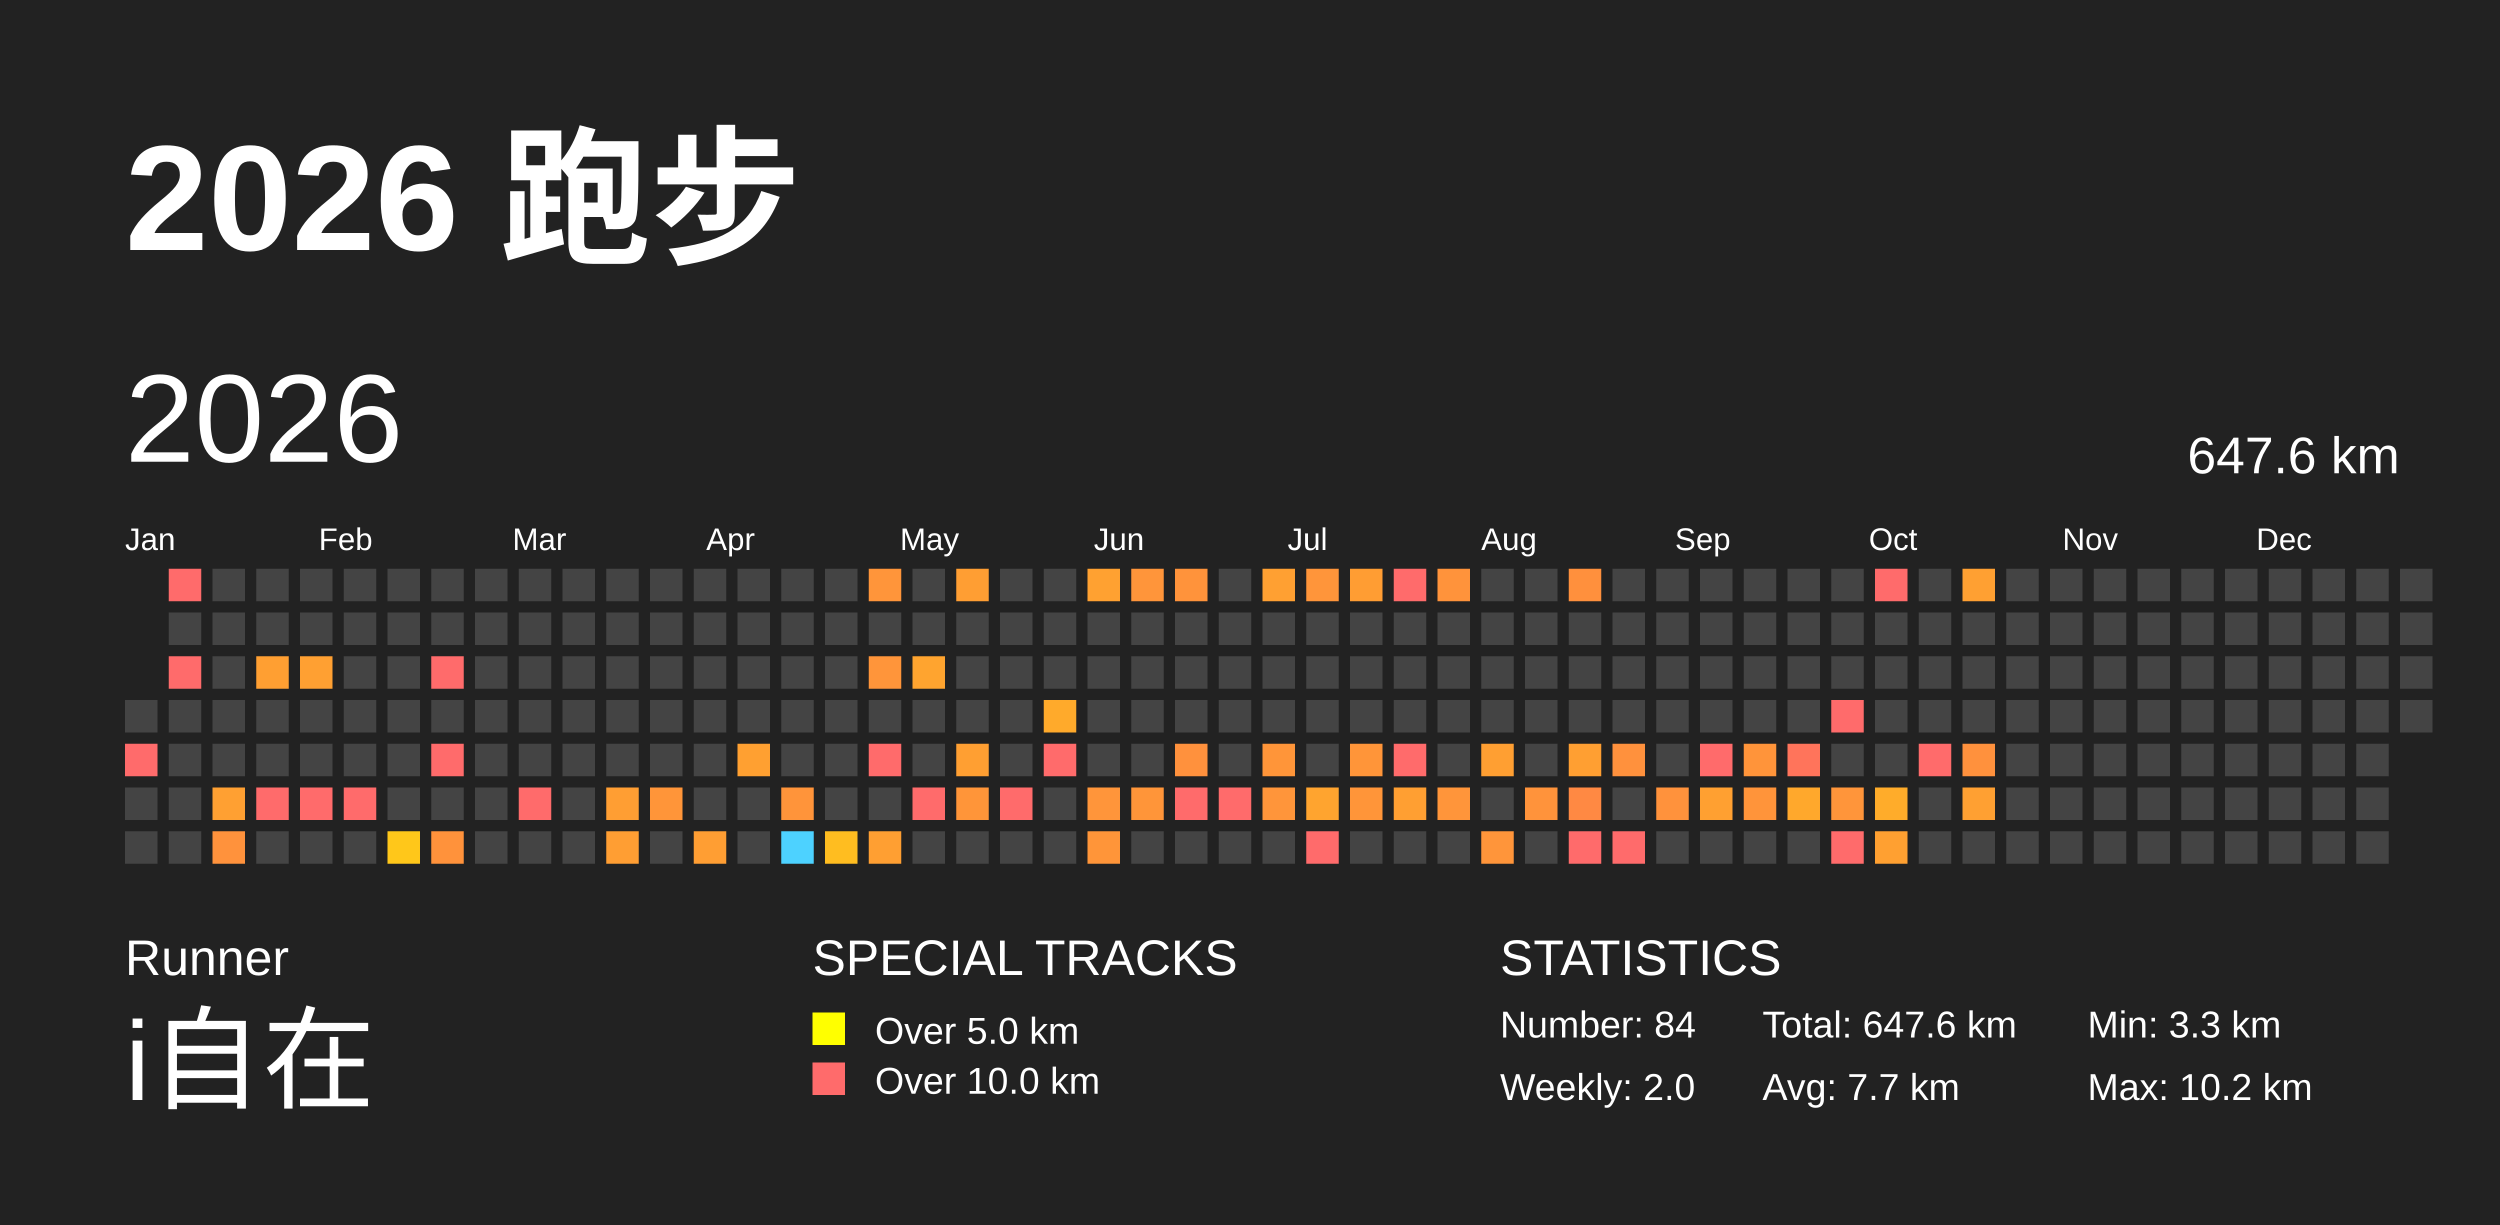
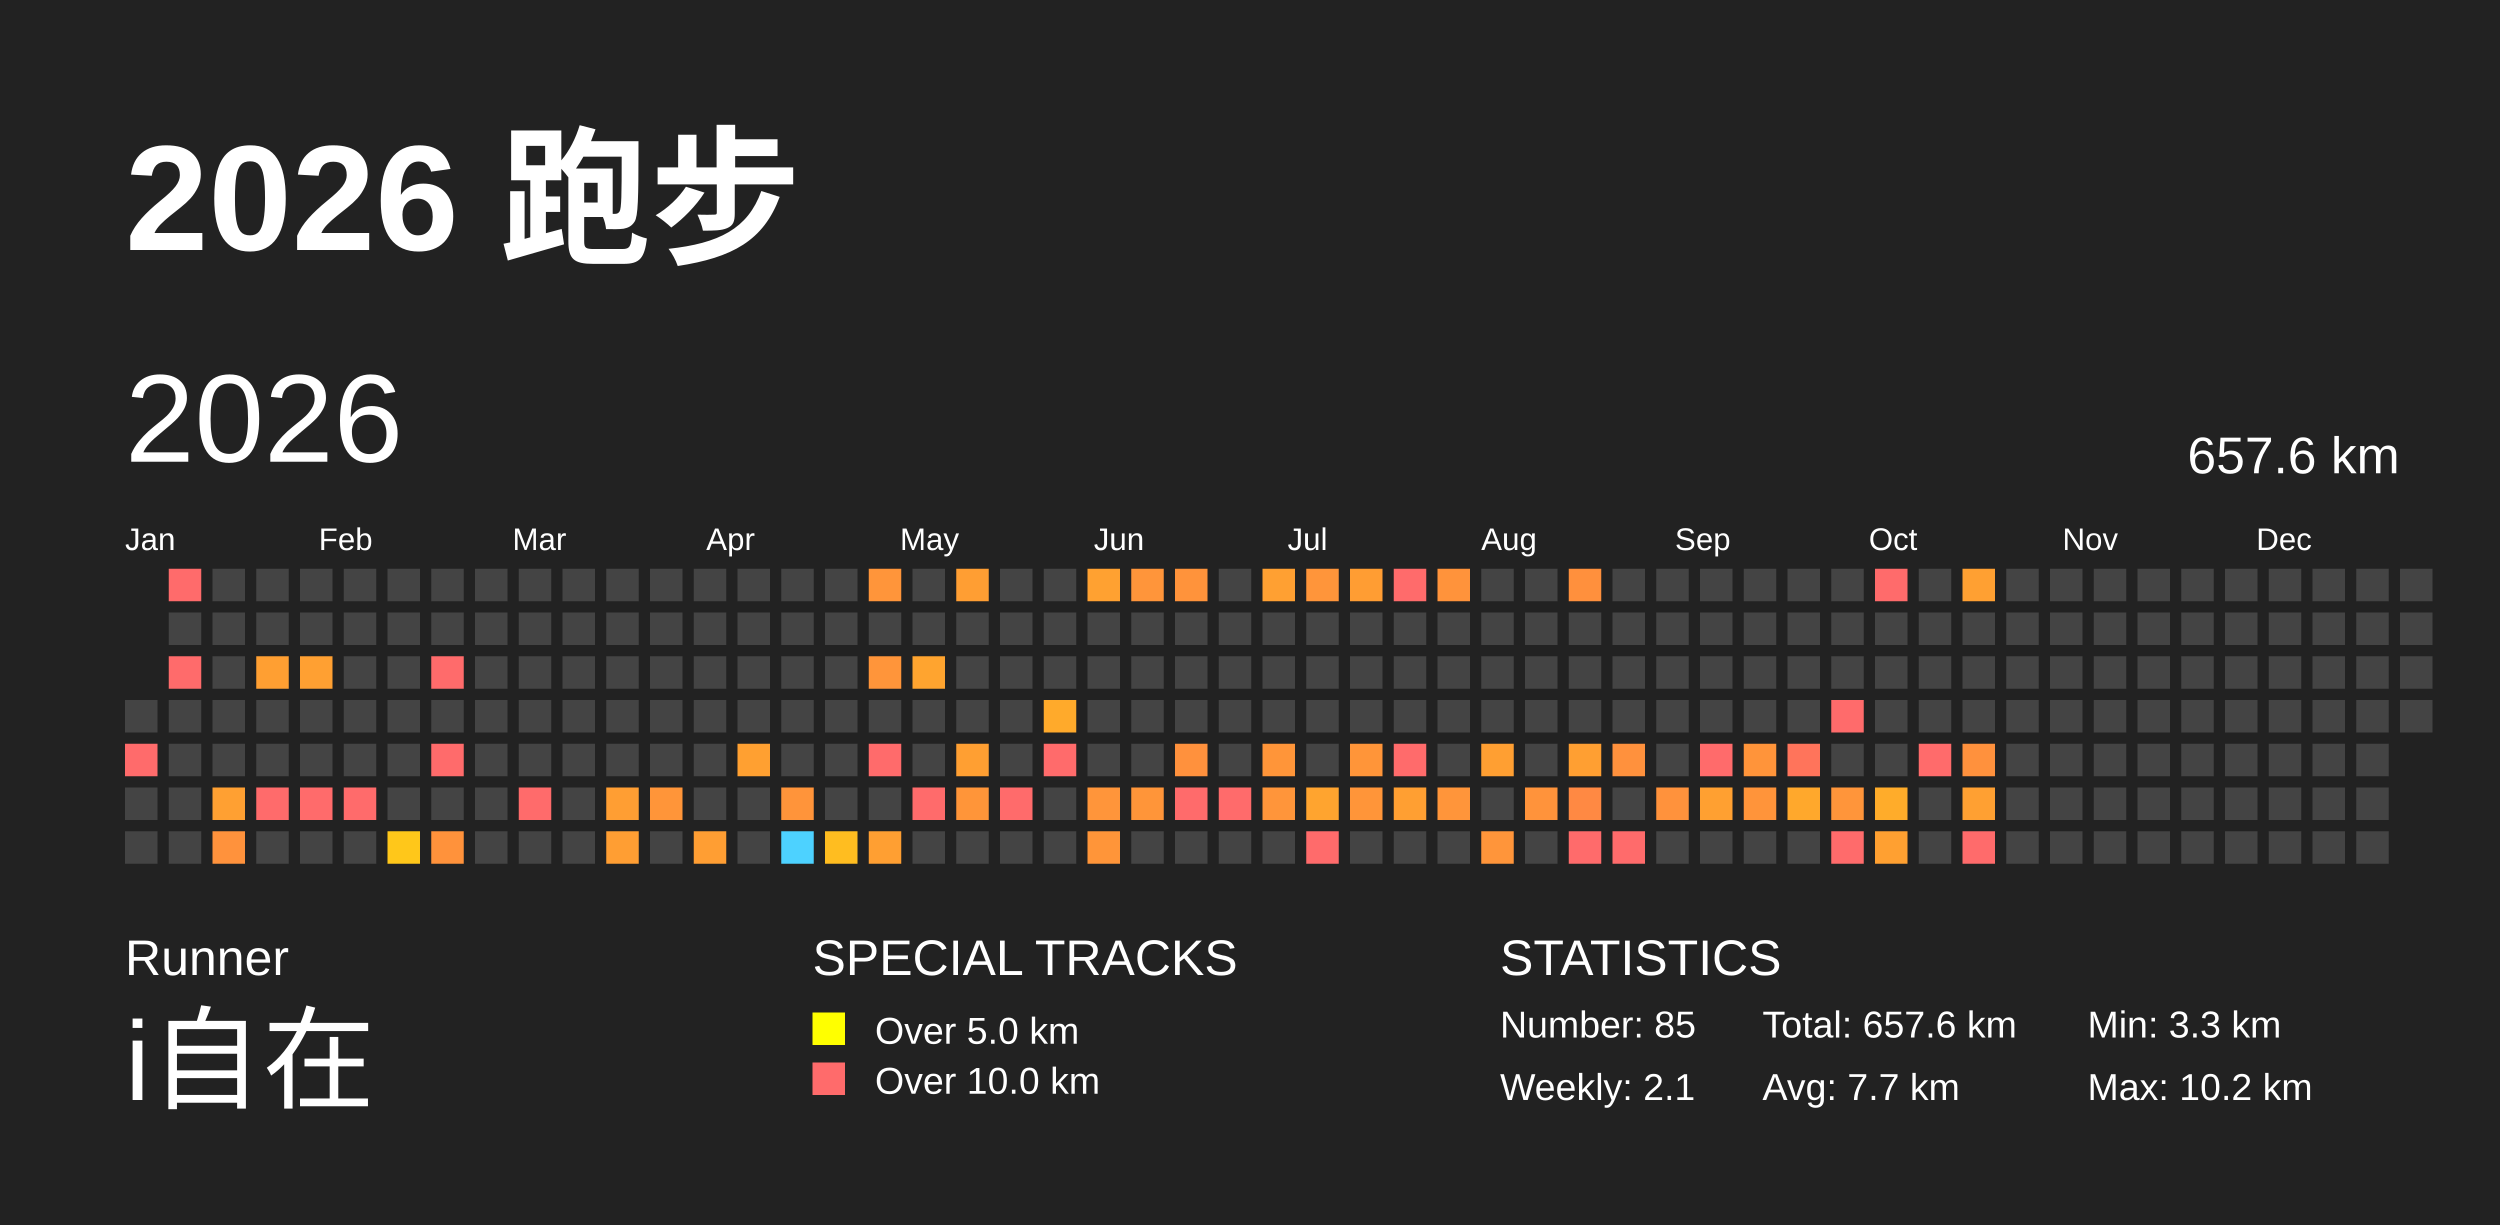
<svg xmlns="http://www.w3.org/2000/svg" baseProfile="full" height="98mm" version="1.1" viewBox="0,0,200,98" width="200mm">
  <defs />
  <rect fill="#222222" height="98" width="200" x="0" y="0" />
  <text fill="#FFFFFF" style="font-size:12px; font-family:Arial; font-weight:bold;" x="10" y="20">2026 跑步</text>
  <text fill="#FFFFFF" style="font-size:4px; font-family:Arial" x="10" y="78">Runner</text>
  <text fill="#FFFFFF" style="font-size:9px; font-family:Arial" x="10" y="88">i自在</text>
  <text fill="#FFFFFF" style="font-size:4px; font-family:Arial" x="65" y="78">SPECIAL TRACKS</text>
  <rect fill="#FFFF00" height="2.6" width="2.6" x="65" y="81" />
  <text fill="#FFFFFF" style="font-size:3px; font-family:Arial" x="70" y="83.5">Over 5.0 km</text>
  <rect fill="#FF6B6B" height="2.6" width="2.6" x="65" y="85" />
  <text fill="#FFFFFF" style="font-size:3px; font-family:Arial" x="70" y="87.5">Over 10.0 km</text>
  <text fill="#FFFFFF" style="font-size:4px; font-family:Arial" x="120" y="78">STATISTICS</text>
-   <text fill="#FFFFFF" style="font-size:3px; font-family:Arial" x="120" y="83">Number: 84</text>
-   <text fill="#FFFFFF" style="font-size:3px; font-family:Arial" x="120" y="88">Weekly: 2.0</text>
-   <text fill="#FFFFFF" style="font-size:3px; font-family:Arial" x="141" y="83">Total: 647.6 km</text>
+   <text fill="#FFFFFF" style="font-size:3px; font-family:Arial" x="120" y="83">Number: 85</text>
+   <text fill="#FFFFFF" style="font-size:3px; font-family:Arial" x="120" y="88">Weekly: 2.1</text>
+   <text fill="#FFFFFF" style="font-size:3px; font-family:Arial" x="141" y="83">Total: 657.6 km</text>
  <text fill="#FFFFFF" style="font-size:3px; font-family:Arial" x="141" y="88">Avg: 7.7 km</text>
  <text fill="#FFFFFF" style="font-size:3px; font-family:Arial" x="167" y="83">Min: 3.3 km</text>
  <text fill="#FFFFFF" style="font-size:3px; font-family:Arial" x="167" y="88">Max: 10.2 km</text>
  <text dominant-baseline="hanging" fill="#FFFFFF" style="font-size:10.0px; font-family:Arial;" x="10" y="30">2026</text>
-   <text dominant-baseline="hanging" fill="#FFFFFF" style="font-size:4.125px; font-family:Arial;" x="175" y="35">647.6 km</text>
+   <text dominant-baseline="hanging" fill="#FFFFFF" style="font-size:4.125px; font-family:Arial;" x="175" y="35">657.6 km</text>
  <text fill="#FFFFFF" style="font-size:2.5px; font-family:Arial" x="10.0" y="44">Jan</text>
  <text fill="#FFFFFF" style="font-size:2.5px; font-family:Arial" x="25.5" y="44">Feb</text>
  <text fill="#FFFFFF" style="font-size:2.5px; font-family:Arial" x="41.0" y="44">Mar</text>
  <text fill="#FFFFFF" style="font-size:2.5px; font-family:Arial" x="56.5" y="44">Apr</text>
  <text fill="#FFFFFF" style="font-size:2.5px; font-family:Arial" x="72.0" y="44">May</text>
  <text fill="#FFFFFF" style="font-size:2.5px; font-family:Arial" x="87.5" y="44">Jun</text>
  <text fill="#FFFFFF" style="font-size:2.5px; font-family:Arial" x="103.0" y="44">Jul</text>
  <text fill="#FFFFFF" style="font-size:2.5px; font-family:Arial" x="118.5" y="44">Aug</text>
  <text fill="#FFFFFF" style="font-size:2.5px; font-family:Arial" x="134.0" y="44">Sep</text>
  <text fill="#FFFFFF" style="font-size:2.5px; font-family:Arial" x="149.5" y="44">Oct</text>
  <text fill="#FFFFFF" style="font-size:2.5px; font-family:Arial" x="165.0" y="44">Nov</text>
  <text fill="#FFFFFF" style="font-size:2.5px; font-family:Arial" x="180.5" y="44">Dec</text>
  <rect fill="#444444" height="2.6" width="2.6" x="10.0" y="56.0" />
  <rect fill="#FF6B6B" height="2.6" width="2.6" x="10.0" y="59.5" />
  <rect fill="#444444" height="2.6" width="2.6" x="10.0" y="63.0" />
  <rect fill="#444444" height="2.6" width="2.6" x="10.0" y="66.5" />
  <rect fill="#FF6B6B" height="2.6" width="2.6" x="13.5" y="45.5" />
  <rect fill="#444444" height="2.6" width="2.6" x="13.5" y="49.0" />
  <rect fill="#FF6B6B" height="2.6" width="2.6" x="13.5" y="52.5" />
  <rect fill="#444444" height="2.6" width="2.6" x="13.5" y="56.0" />
  <rect fill="#444444" height="2.6" width="2.6" x="13.5" y="59.5" />
  <rect fill="#444444" height="2.6" width="2.6" x="13.5" y="63.0" />
  <rect fill="#444444" height="2.6" width="2.6" x="13.5" y="66.5" />
  <rect fill="#444444" height="2.6" width="2.6" x="17.0" y="45.5" />
  <rect fill="#444444" height="2.6" width="2.6" x="17.0" y="49.0" />
  <rect fill="#444444" height="2.6" width="2.6" x="17.0" y="52.5" />
  <rect fill="#444444" height="2.6" width="2.6" x="17.0" y="56.0" />
  <rect fill="#444444" height="2.6" width="2.6" x="17.0" y="59.5" />
  <rect fill="#ffa032" height="2.6" width="2.6" x="17.0" y="63.0" />
  <rect fill="#ff923c" height="2.6" width="2.6" x="17.0" y="66.5" />
  <rect fill="#444444" height="2.6" width="2.6" x="20.5" y="45.5" />
  <rect fill="#444444" height="2.6" width="2.6" x="20.5" y="49.0" />
  <rect fill="#ff9f32" height="2.6" width="2.6" x="20.5" y="52.5" />
  <rect fill="#444444" height="2.6" width="2.6" x="20.5" y="56.0" />
  <rect fill="#444444" height="2.6" width="2.6" x="20.5" y="59.5" />
  <rect fill="#FF6B6B" height="2.6" width="2.6" x="20.5" y="63.0" />
  <rect fill="#444444" height="2.6" width="2.6" x="20.5" y="66.5" />
  <rect fill="#444444" height="2.6" width="2.6" x="24.0" y="45.5" />
  <rect fill="#444444" height="2.6" width="2.6" x="24.0" y="49.0" />
  <rect fill="#ffa032" height="2.6" width="2.6" x="24.0" y="52.5" />
  <rect fill="#444444" height="2.6" width="2.6" x="24.0" y="56.0" />
  <rect fill="#444444" height="2.6" width="2.6" x="24.0" y="59.5" />
  <rect fill="#FF6B6B" height="2.6" width="2.6" x="24.0" y="63.0" />
  <rect fill="#444444" height="2.6" width="2.6" x="24.0" y="66.5" />
  <rect fill="#444444" height="2.6" width="2.6" x="27.5" y="45.5" />
  <rect fill="#444444" height="2.6" width="2.6" x="27.5" y="49.0" />
  <rect fill="#444444" height="2.6" width="2.6" x="27.5" y="52.5" />
  <rect fill="#444444" height="2.6" width="2.6" x="27.5" y="56.0" />
  <rect fill="#444444" height="2.6" width="2.6" x="27.5" y="59.5" />
  <rect fill="#FF6B6B" height="2.6" width="2.6" x="27.5" y="63.0" />
  <rect fill="#444444" height="2.6" width="2.6" x="27.5" y="66.5" />
  <rect fill="#444444" height="2.6" width="2.6" x="31.0" y="45.5" />
  <rect fill="#444444" height="2.6" width="2.6" x="31.0" y="49.0" />
  <rect fill="#444444" height="2.6" width="2.6" x="31.0" y="52.5" />
  <rect fill="#444444" height="2.6" width="2.6" x="31.0" y="56.0" />
  <rect fill="#444444" height="2.6" width="2.6" x="31.0" y="59.5" />
  <rect fill="#444444" height="2.6" width="2.6" x="31.0" y="63.0" />
  <rect fill="#ffc71a" height="2.6" width="2.6" x="31.0" y="66.5" />
  <rect fill="#444444" height="2.6" width="2.6" x="34.5" y="45.5" />
  <rect fill="#444444" height="2.6" width="2.6" x="34.5" y="49.0" />
  <rect fill="#FF6B6B" height="2.6" width="2.6" x="34.5" y="52.5" />
  <rect fill="#444444" height="2.6" width="2.6" x="34.5" y="56.0" />
  <rect fill="#FF6B6B" height="2.6" width="2.6" x="34.5" y="59.5" />
  <rect fill="#444444" height="2.6" width="2.6" x="34.5" y="63.0" />
  <rect fill="#ff923b" height="2.6" width="2.6" x="34.5" y="66.5" />
  <rect fill="#444444" height="2.6" width="2.6" x="38.0" y="45.5" />
  <rect fill="#444444" height="2.6" width="2.6" x="38.0" y="49.0" />
  <rect fill="#444444" height="2.6" width="2.6" x="38.0" y="52.5" />
  <rect fill="#444444" height="2.6" width="2.6" x="38.0" y="56.0" />
  <rect fill="#444444" height="2.6" width="2.6" x="38.0" y="59.5" />
  <rect fill="#444444" height="2.6" width="2.6" x="38.0" y="63.0" />
  <rect fill="#444444" height="2.6" width="2.6" x="38.0" y="66.5" />
  <rect fill="#444444" height="2.6" width="2.6" x="41.5" y="45.5" />
  <rect fill="#444444" height="2.6" width="2.6" x="41.5" y="49.0" />
  <rect fill="#444444" height="2.6" width="2.6" x="41.5" y="52.5" />
  <rect fill="#444444" height="2.6" width="2.6" x="41.5" y="56.0" />
  <rect fill="#444444" height="2.6" width="2.6" x="41.5" y="59.5" />
  <rect fill="#FF6B6B" height="2.6" width="2.6" x="41.5" y="63.0" />
  <rect fill="#444444" height="2.6" width="2.6" x="41.5" y="66.5" />
  <rect fill="#444444" height="2.6" width="2.6" x="45.0" y="45.5" />
  <rect fill="#444444" height="2.6" width="2.6" x="45.0" y="49.0" />
  <rect fill="#444444" height="2.6" width="2.6" x="45.0" y="52.5" />
  <rect fill="#444444" height="2.6" width="2.6" x="45.0" y="56.0" />
  <rect fill="#444444" height="2.6" width="2.6" x="45.0" y="59.5" />
  <rect fill="#444444" height="2.6" width="2.6" x="45.0" y="63.0" />
  <rect fill="#444444" height="2.6" width="2.6" x="45.0" y="66.5" />
  <rect fill="#444444" height="2.6" width="2.6" x="48.5" y="45.5" />
  <rect fill="#444444" height="2.6" width="2.6" x="48.5" y="49.0" />
  <rect fill="#444444" height="2.6" width="2.6" x="48.5" y="52.5" />
  <rect fill="#444444" height="2.6" width="2.6" x="48.5" y="56.0" />
  <rect fill="#444444" height="2.6" width="2.6" x="48.5" y="59.5" />
  <rect fill="#ff9e33" height="2.6" width="2.6" x="48.5" y="63.0" />
  <rect fill="#ff9e33" height="2.6" width="2.6" x="48.5" y="66.5" />
  <rect fill="#444444" height="2.6" width="2.6" x="52.0" y="45.5" />
  <rect fill="#444444" height="2.6" width="2.6" x="52.0" y="49.0" />
  <rect fill="#444444" height="2.6" width="2.6" x="52.0" y="52.5" />
  <rect fill="#444444" height="2.6" width="2.6" x="52.0" y="56.0" />
  <rect fill="#444444" height="2.6" width="2.6" x="52.0" y="59.5" />
  <rect fill="#ff9539" height="2.6" width="2.6" x="52.0" y="63.0" />
  <rect fill="#444444" height="2.6" width="2.6" x="52.0" y="66.5" />
  <rect fill="#444444" height="2.6" width="2.6" x="55.5" y="45.5" />
  <rect fill="#444444" height="2.6" width="2.6" x="55.5" y="49.0" />
  <rect fill="#444444" height="2.6" width="2.6" x="55.5" y="52.5" />
  <rect fill="#444444" height="2.6" width="2.6" x="55.5" y="56.0" />
  <rect fill="#444444" height="2.6" width="2.6" x="55.5" y="59.5" />
  <rect fill="#444444" height="2.6" width="2.6" x="55.5" y="63.0" />
  <rect fill="#ff9e33" height="2.6" width="2.6" x="55.5" y="66.5" />
  <rect fill="#444444" height="2.6" width="2.6" x="59.0" y="45.5" />
  <rect fill="#444444" height="2.6" width="2.6" x="59.0" y="49.0" />
  <rect fill="#444444" height="2.6" width="2.6" x="59.0" y="52.5" />
  <rect fill="#444444" height="2.6" width="2.6" x="59.0" y="56.0" />
  <rect fill="#ffa031" height="2.6" width="2.6" x="59.0" y="59.5" />
  <rect fill="#444444" height="2.6" width="2.6" x="59.0" y="63.0" />
  <rect fill="#444444" height="2.6" width="2.6" x="59.0" y="66.5" />
  <rect fill="#444444" height="2.6" width="2.6" x="62.5" y="45.5" />
  <rect fill="#444444" height="2.6" width="2.6" x="62.5" y="49.0" />
  <rect fill="#444444" height="2.6" width="2.6" x="62.5" y="52.5" />
  <rect fill="#444444" height="2.6" width="2.6" x="62.5" y="56.0" />
  <rect fill="#444444" height="2.6" width="2.6" x="62.5" y="59.5" />
  <rect fill="#ff943a" height="2.6" width="2.6" x="62.5" y="63.0" />
  <rect fill="#4dd2ff" height="2.6" width="2.6" x="62.5" y="66.5" />
  <rect fill="#444444" height="2.6" width="2.6" x="66.0" y="45.5" />
  <rect fill="#444444" height="2.6" width="2.6" x="66.0" y="49.0" />
  <rect fill="#444444" height="2.6" width="2.6" x="66.0" y="52.5" />
  <rect fill="#444444" height="2.6" width="2.6" x="66.0" y="56.0" />
  <rect fill="#444444" height="2.6" width="2.6" x="66.0" y="59.5" />
  <rect fill="#444444" height="2.6" width="2.6" x="66.0" y="63.0" />
  <rect fill="#ffbd20" height="2.6" width="2.6" x="66.0" y="66.5" />
  <rect fill="#ff953a" height="2.6" width="2.6" x="69.5" y="45.5" />
  <rect fill="#444444" height="2.6" width="2.6" x="69.5" y="49.0" />
  <rect fill="#ff953a" height="2.6" width="2.6" x="69.5" y="52.5" />
  <rect fill="#444444" height="2.6" width="2.6" x="69.5" y="56.0" />
  <rect fill="#FF6B6B" height="2.6" width="2.6" x="69.5" y="59.5" />
  <rect fill="#444444" height="2.6" width="2.6" x="69.5" y="63.0" />
  <rect fill="#ff9f32" height="2.6" width="2.6" x="69.5" y="66.5" />
  <rect fill="#444444" height="2.6" width="2.6" x="73.0" y="45.5" />
  <rect fill="#444444" height="2.6" width="2.6" x="73.0" y="49.0" />
  <rect fill="#ffa42f" height="2.6" width="2.6" x="73.0" y="52.5" />
  <rect fill="#444444" height="2.6" width="2.6" x="73.0" y="56.0" />
  <rect fill="#444444" height="2.6" width="2.6" x="73.0" y="59.5" />
  <rect fill="#FF6B6B" height="2.6" width="2.6" x="73.0" y="63.0" />
  <rect fill="#444444" height="2.6" width="2.6" x="73.0" y="66.5" />
  <rect fill="#ff9e33" height="2.6" width="2.6" x="76.5" y="45.5" />
  <rect fill="#444444" height="2.6" width="2.6" x="76.5" y="49.0" />
  <rect fill="#444444" height="2.6" width="2.6" x="76.5" y="52.5" />
  <rect fill="#444444" height="2.6" width="2.6" x="76.5" y="56.0" />
  <rect fill="#ff9f32" height="2.6" width="2.6" x="76.5" y="59.5" />
  <rect fill="#ff9539" height="2.6" width="2.6" x="76.5" y="63.0" />
  <rect fill="#444444" height="2.6" width="2.6" x="76.5" y="66.5" />
  <rect fill="#444444" height="2.6" width="2.6" x="80.0" y="45.5" />
  <rect fill="#444444" height="2.6" width="2.6" x="80.0" y="49.0" />
  <rect fill="#444444" height="2.6" width="2.6" x="80.0" y="52.5" />
  <rect fill="#444444" height="2.6" width="2.6" x="80.0" y="56.0" />
  <rect fill="#444444" height="2.6" width="2.6" x="80.0" y="59.5" />
  <rect fill="#FF6B6B" height="2.6" width="2.6" x="80.0" y="63.0" />
  <rect fill="#444444" height="2.6" width="2.6" x="80.0" y="66.5" />
  <rect fill="#444444" height="2.6" width="2.6" x="83.5" y="45.5" />
  <rect fill="#444444" height="2.6" width="2.6" x="83.5" y="49.0" />
  <rect fill="#444444" height="2.6" width="2.6" x="83.5" y="52.5" />
  <rect fill="#ffaa2b" height="2.6" width="2.6" x="83.5" y="56.0" />
  <rect fill="#FF6B6B" height="2.6" width="2.6" x="83.5" y="59.5" />
  <rect fill="#444444" height="2.6" width="2.6" x="83.5" y="63.0" />
  <rect fill="#444444" height="2.6" width="2.6" x="83.5" y="66.5" />
  <rect fill="#ffa131" height="2.6" width="2.6" x="87.0" y="45.5" />
  <rect fill="#444444" height="2.6" width="2.6" x="87.0" y="49.0" />
  <rect fill="#444444" height="2.6" width="2.6" x="87.0" y="52.5" />
  <rect fill="#444444" height="2.6" width="2.6" x="87.0" y="56.0" />
  <rect fill="#444444" height="2.6" width="2.6" x="87.0" y="59.5" />
  <rect fill="#ff953a" height="2.6" width="2.6" x="87.0" y="63.0" />
  <rect fill="#ff9539" height="2.6" width="2.6" x="87.0" y="66.5" />
  <rect fill="#ff953a" height="2.6" width="2.6" x="90.5" y="45.5" />
  <rect fill="#444444" height="2.6" width="2.6" x="90.5" y="49.0" />
  <rect fill="#444444" height="2.6" width="2.6" x="90.5" y="52.5" />
  <rect fill="#444444" height="2.6" width="2.6" x="90.5" y="56.0" />
  <rect fill="#444444" height="2.6" width="2.6" x="90.5" y="59.5" />
  <rect fill="#ff9539" height="2.6" width="2.6" x="90.5" y="63.0" />
  <rect fill="#444444" height="2.6" width="2.6" x="90.5" y="66.5" />
  <rect fill="#ff933b" height="2.6" width="2.6" x="94.0" y="45.5" />
  <rect fill="#444444" height="2.6" width="2.6" x="94.0" y="49.0" />
  <rect fill="#444444" height="2.6" width="2.6" x="94.0" y="52.5" />
  <rect fill="#444444" height="2.6" width="2.6" x="94.0" y="56.0" />
  <rect fill="#ff913d" height="2.6" width="2.6" x="94.0" y="59.5" />
  <rect fill="#FF6B6B" height="2.6" width="2.6" x="94.0" y="63.0" />
  <rect fill="#444444" height="2.6" width="2.6" x="94.0" y="66.5" />
  <rect fill="#444444" height="2.6" width="2.6" x="97.5" y="45.5" />
  <rect fill="#444444" height="2.6" width="2.6" x="97.5" y="49.0" />
  <rect fill="#444444" height="2.6" width="2.6" x="97.5" y="52.5" />
  <rect fill="#444444" height="2.6" width="2.6" x="97.5" y="56.0" />
  <rect fill="#444444" height="2.6" width="2.6" x="97.5" y="59.5" />
  <rect fill="#FF6B6B" height="2.6" width="2.6" x="97.5" y="63.0" />
  <rect fill="#444444" height="2.6" width="2.6" x="97.5" y="66.5" />
  <rect fill="#ffa032" height="2.6" width="2.6" x="101.0" y="45.5" />
  <rect fill="#444444" height="2.6" width="2.6" x="101.0" y="49.0" />
  <rect fill="#444444" height="2.6" width="2.6" x="101.0" y="52.5" />
  <rect fill="#444444" height="2.6" width="2.6" x="101.0" y="56.0" />
  <rect fill="#ff9539" height="2.6" width="2.6" x="101.0" y="59.5" />
  <rect fill="#ff953a" height="2.6" width="2.6" x="101.0" y="63.0" />
  <rect fill="#444444" height="2.6" width="2.6" x="101.0" y="66.5" />
  <rect fill="#ff953a" height="2.6" width="2.6" x="104.5" y="45.5" />
  <rect fill="#444444" height="2.6" width="2.6" x="104.5" y="49.0" />
  <rect fill="#444444" height="2.6" width="2.6" x="104.5" y="52.5" />
  <rect fill="#444444" height="2.6" width="2.6" x="104.5" y="56.0" />
  <rect fill="#444444" height="2.6" width="2.6" x="104.5" y="59.5" />
  <rect fill="#ffa42f" height="2.6" width="2.6" x="104.5" y="63.0" />
  <rect fill="#FF6B6B" height="2.6" width="2.6" x="104.5" y="66.5" />
  <rect fill="#ff9d33" height="2.6" width="2.6" x="108.0" y="45.5" />
  <rect fill="#444444" height="2.6" width="2.6" x="108.0" y="49.0" />
  <rect fill="#444444" height="2.6" width="2.6" x="108.0" y="52.5" />
  <rect fill="#444444" height="2.6" width="2.6" x="108.0" y="56.0" />
  <rect fill="#ff9539" height="2.6" width="2.6" x="108.0" y="59.5" />
  <rect fill="#ff9539" height="2.6" width="2.6" x="108.0" y="63.0" />
  <rect fill="#444444" height="2.6" width="2.6" x="108.0" y="66.5" />
  <rect fill="#FF6B6B" height="2.6" width="2.6" x="111.5" y="45.5" />
  <rect fill="#444444" height="2.6" width="2.6" x="111.5" y="49.0" />
  <rect fill="#444444" height="2.6" width="2.6" x="111.5" y="52.5" />
  <rect fill="#444444" height="2.6" width="2.6" x="111.5" y="56.0" />
  <rect fill="#FF6B6B" height="2.6" width="2.6" x="111.5" y="59.5" />
  <rect fill="#ff9f32" height="2.6" width="2.6" x="111.5" y="63.0" />
  <rect fill="#444444" height="2.6" width="2.6" x="111.5" y="66.5" />
  <rect fill="#ff933b" height="2.6" width="2.6" x="115.0" y="45.5" />
  <rect fill="#444444" height="2.6" width="2.6" x="115.0" y="49.0" />
  <rect fill="#444444" height="2.6" width="2.6" x="115.0" y="52.5" />
  <rect fill="#444444" height="2.6" width="2.6" x="115.0" y="56.0" />
  <rect fill="#444444" height="2.6" width="2.6" x="115.0" y="59.5" />
  <rect fill="#ff953a" height="2.6" width="2.6" x="115.0" y="63.0" />
  <rect fill="#444444" height="2.6" width="2.6" x="115.0" y="66.5" />
  <rect fill="#444444" height="2.6" width="2.6" x="118.5" y="45.5" />
  <rect fill="#444444" height="2.6" width="2.6" x="118.5" y="49.0" />
  <rect fill="#444444" height="2.6" width="2.6" x="118.5" y="52.5" />
  <rect fill="#444444" height="2.6" width="2.6" x="118.5" y="56.0" />
  <rect fill="#ff9f32" height="2.6" width="2.6" x="118.5" y="59.5" />
  <rect fill="#444444" height="2.6" width="2.6" x="118.5" y="63.0" />
  <rect fill="#ff953a" height="2.6" width="2.6" x="118.5" y="66.5" />
  <rect fill="#444444" height="2.6" width="2.6" x="122.0" y="45.5" />
  <rect fill="#444444" height="2.6" width="2.6" x="122.0" y="49.0" />
  <rect fill="#444444" height="2.6" width="2.6" x="122.0" y="52.5" />
  <rect fill="#444444" height="2.6" width="2.6" x="122.0" y="56.0" />
  <rect fill="#444444" height="2.6" width="2.6" x="122.0" y="59.5" />
  <rect fill="#ff933b" height="2.6" width="2.6" x="122.0" y="63.0" />
  <rect fill="#444444" height="2.6" width="2.6" x="122.0" y="66.5" />
  <rect fill="#ff903d" height="2.6" width="2.6" x="125.5" y="45.5" />
  <rect fill="#444444" height="2.6" width="2.6" x="125.5" y="49.0" />
  <rect fill="#444444" height="2.6" width="2.6" x="125.5" y="52.5" />
  <rect fill="#444444" height="2.6" width="2.6" x="125.5" y="56.0" />
  <rect fill="#ff9f32" height="2.6" width="2.6" x="125.5" y="59.5" />
  <rect fill="#ff8943" height="2.6" width="2.6" x="125.5" y="63.0" />
  <rect fill="#FF6B6B" height="2.6" width="2.6" x="125.5" y="66.5" />
  <rect fill="#444444" height="2.6" width="2.6" x="129.0" y="45.5" />
  <rect fill="#444444" height="2.6" width="2.6" x="129.0" y="49.0" />
  <rect fill="#444444" height="2.6" width="2.6" x="129.0" y="52.5" />
  <rect fill="#444444" height="2.6" width="2.6" x="129.0" y="56.0" />
  <rect fill="#ff913d" height="2.6" width="2.6" x="129.0" y="59.5" />
  <rect fill="#444444" height="2.6" width="2.6" x="129.0" y="63.0" />
  <rect fill="#FF6B6B" height="2.6" width="2.6" x="129.0" y="66.5" />
  <rect fill="#444444" height="2.6" width="2.6" x="132.5" y="45.5" />
  <rect fill="#444444" height="2.6" width="2.6" x="132.5" y="49.0" />
  <rect fill="#444444" height="2.6" width="2.6" x="132.5" y="52.5" />
  <rect fill="#444444" height="2.6" width="2.6" x="132.5" y="56.0" />
  <rect fill="#444444" height="2.6" width="2.6" x="132.5" y="59.5" />
  <rect fill="#ff923c" height="2.6" width="2.6" x="132.5" y="63.0" />
  <rect fill="#444444" height="2.6" width="2.6" x="132.5" y="66.5" />
  <rect fill="#444444" height="2.6" width="2.6" x="136.0" y="45.5" />
  <rect fill="#444444" height="2.6" width="2.6" x="136.0" y="49.0" />
  <rect fill="#444444" height="2.6" width="2.6" x="136.0" y="52.5" />
  <rect fill="#444444" height="2.6" width="2.6" x="136.0" y="56.0" />
  <rect fill="#FF6B6B" height="2.6" width="2.6" x="136.0" y="59.5" />
  <rect fill="#ffa031" height="2.6" width="2.6" x="136.0" y="63.0" />
  <rect fill="#444444" height="2.6" width="2.6" x="136.0" y="66.5" />
  <rect fill="#444444" height="2.6" width="2.6" x="139.5" y="45.5" />
  <rect fill="#444444" height="2.6" width="2.6" x="139.5" y="49.0" />
  <rect fill="#444444" height="2.6" width="2.6" x="139.5" y="52.5" />
  <rect fill="#444444" height="2.6" width="2.6" x="139.5" y="56.0" />
  <rect fill="#ff943a" height="2.6" width="2.6" x="139.5" y="59.5" />
  <rect fill="#ff943a" height="2.6" width="2.6" x="139.5" y="63.0" />
  <rect fill="#444444" height="2.6" width="2.6" x="139.5" y="66.5" />
  <rect fill="#444444" height="2.6" width="2.6" x="143.0" y="45.5" />
  <rect fill="#444444" height="2.6" width="2.6" x="143.0" y="49.0" />
  <rect fill="#444444" height="2.6" width="2.6" x="143.0" y="52.5" />
  <rect fill="#444444" height="2.6" width="2.6" x="143.0" y="56.0" />
  <rect fill="#ff745b" height="2.6" width="2.6" x="143.0" y="59.5" />
  <rect fill="#ffa82c" height="2.6" width="2.6" x="143.0" y="63.0" />
  <rect fill="#444444" height="2.6" width="2.6" x="143.0" y="66.5" />
  <rect fill="#444444" height="2.6" width="2.6" x="146.5" y="45.5" />
  <rect fill="#444444" height="2.6" width="2.6" x="146.5" y="49.0" />
  <rect fill="#444444" height="2.6" width="2.6" x="146.5" y="52.5" />
  <rect fill="#FF6B6B" height="2.6" width="2.6" x="146.5" y="56.0" />
  <rect fill="#444444" height="2.6" width="2.6" x="146.5" y="59.5" />
  <rect fill="#ff953a" height="2.6" width="2.6" x="146.5" y="63.0" />
  <rect fill="#FF6B6B" height="2.6" width="2.6" x="146.5" y="66.5" />
  <rect fill="#FF6B6B" height="2.6" width="2.6" x="150.0" y="45.5" />
  <rect fill="#444444" height="2.6" width="2.6" x="150.0" y="49.0" />
  <rect fill="#444444" height="2.6" width="2.6" x="150.0" y="52.5" />
  <rect fill="#444444" height="2.6" width="2.6" x="150.0" y="56.0" />
  <rect fill="#444444" height="2.6" width="2.6" x="150.0" y="59.5" />
  <rect fill="#ffac2a" height="2.6" width="2.6" x="150.0" y="63.0" />
  <rect fill="#ffa031" height="2.6" width="2.6" x="150.0" y="66.5" />
  <rect fill="#444444" height="2.6" width="2.6" x="153.5" y="45.5" />
  <rect fill="#444444" height="2.6" width="2.6" x="153.5" y="49.0" />
  <rect fill="#444444" height="2.6" width="2.6" x="153.5" y="52.5" />
  <rect fill="#444444" height="2.6" width="2.6" x="153.5" y="56.0" />
  <rect fill="#FF6B6B" height="2.6" width="2.6" x="153.5" y="59.5" />
  <rect fill="#444444" height="2.6" width="2.6" x="153.5" y="63.0" />
  <rect fill="#444444" height="2.6" width="2.6" x="153.5" y="66.5" />
  <rect fill="#ffa032" height="2.6" width="2.6" x="157.0" y="45.5" />
  <rect fill="#444444" height="2.6" width="2.6" x="157.0" y="49.0" />
  <rect fill="#444444" height="2.6" width="2.6" x="157.0" y="52.5" />
  <rect fill="#444444" height="2.6" width="2.6" x="157.0" y="56.0" />
  <rect fill="#ff913d" height="2.6" width="2.6" x="157.0" y="59.5" />
  <rect fill="#ffa032" height="2.6" width="2.6" x="157.0" y="63.0" />
-   <rect fill="#444444" height="2.6" width="2.6" x="157.0" y="66.5" />
+   <rect fill="#FF6B6B" height="2.6" width="2.6" x="157.0" y="66.5" />
  <rect fill="#444444" height="2.6" width="2.6" x="160.5" y="45.5" />
  <rect fill="#444444" height="2.6" width="2.6" x="160.5" y="49.0" />
  <rect fill="#444444" height="2.6" width="2.6" x="160.5" y="52.5" />
  <rect fill="#444444" height="2.6" width="2.6" x="160.5" y="56.0" />
  <rect fill="#444444" height="2.6" width="2.6" x="160.5" y="59.5" />
  <rect fill="#444444" height="2.6" width="2.6" x="160.5" y="63.0" />
  <rect fill="#444444" height="2.6" width="2.6" x="160.5" y="66.5" />
  <rect fill="#444444" height="2.6" width="2.6" x="164.0" y="45.5" />
  <rect fill="#444444" height="2.6" width="2.6" x="164.0" y="49.0" />
  <rect fill="#444444" height="2.6" width="2.6" x="164.0" y="52.5" />
  <rect fill="#444444" height="2.6" width="2.6" x="164.0" y="56.0" />
  <rect fill="#444444" height="2.6" width="2.6" x="164.0" y="59.5" />
  <rect fill="#444444" height="2.6" width="2.6" x="164.0" y="63.0" />
  <rect fill="#444444" height="2.6" width="2.6" x="164.0" y="66.5" />
  <rect fill="#444444" height="2.6" width="2.6" x="167.5" y="45.5" />
  <rect fill="#444444" height="2.6" width="2.6" x="167.5" y="49.0" />
  <rect fill="#444444" height="2.6" width="2.6" x="167.5" y="52.5" />
  <rect fill="#444444" height="2.6" width="2.6" x="167.5" y="56.0" />
  <rect fill="#444444" height="2.6" width="2.6" x="167.5" y="59.5" />
  <rect fill="#444444" height="2.6" width="2.6" x="167.5" y="63.0" />
  <rect fill="#444444" height="2.6" width="2.6" x="167.5" y="66.5" />
  <rect fill="#444444" height="2.6" width="2.6" x="171.0" y="45.5" />
  <rect fill="#444444" height="2.6" width="2.6" x="171.0" y="49.0" />
  <rect fill="#444444" height="2.6" width="2.6" x="171.0" y="52.5" />
  <rect fill="#444444" height="2.6" width="2.6" x="171.0" y="56.0" />
  <rect fill="#444444" height="2.6" width="2.6" x="171.0" y="59.5" />
  <rect fill="#444444" height="2.6" width="2.6" x="171.0" y="63.0" />
  <rect fill="#444444" height="2.6" width="2.6" x="171.0" y="66.5" />
  <rect fill="#444444" height="2.6" width="2.6" x="174.5" y="45.5" />
  <rect fill="#444444" height="2.6" width="2.6" x="174.5" y="49.0" />
  <rect fill="#444444" height="2.6" width="2.6" x="174.5" y="52.5" />
  <rect fill="#444444" height="2.6" width="2.6" x="174.5" y="56.0" />
  <rect fill="#444444" height="2.6" width="2.6" x="174.5" y="59.5" />
  <rect fill="#444444" height="2.6" width="2.6" x="174.5" y="63.0" />
  <rect fill="#444444" height="2.6" width="2.6" x="174.5" y="66.5" />
  <rect fill="#444444" height="2.6" width="2.6" x="178.0" y="45.5" />
  <rect fill="#444444" height="2.6" width="2.6" x="178.0" y="49.0" />
  <rect fill="#444444" height="2.6" width="2.6" x="178.0" y="52.5" />
  <rect fill="#444444" height="2.6" width="2.6" x="178.0" y="56.0" />
  <rect fill="#444444" height="2.6" width="2.6" x="178.0" y="59.5" />
  <rect fill="#444444" height="2.6" width="2.6" x="178.0" y="63.0" />
  <rect fill="#444444" height="2.6" width="2.6" x="178.0" y="66.5" />
  <rect fill="#444444" height="2.6" width="2.6" x="181.5" y="45.5" />
  <rect fill="#444444" height="2.6" width="2.6" x="181.5" y="49.0" />
  <rect fill="#444444" height="2.6" width="2.6" x="181.5" y="52.5" />
  <rect fill="#444444" height="2.6" width="2.6" x="181.5" y="56.0" />
  <rect fill="#444444" height="2.6" width="2.6" x="181.5" y="59.5" />
  <rect fill="#444444" height="2.6" width="2.6" x="181.5" y="63.0" />
  <rect fill="#444444" height="2.6" width="2.6" x="181.5" y="66.5" />
  <rect fill="#444444" height="2.6" width="2.6" x="185.0" y="45.5" />
  <rect fill="#444444" height="2.6" width="2.6" x="185.0" y="49.0" />
  <rect fill="#444444" height="2.6" width="2.6" x="185.0" y="52.5" />
  <rect fill="#444444" height="2.6" width="2.6" x="185.0" y="56.0" />
  <rect fill="#444444" height="2.6" width="2.6" x="185.0" y="59.5" />
  <rect fill="#444444" height="2.6" width="2.6" x="185.0" y="63.0" />
  <rect fill="#444444" height="2.6" width="2.6" x="185.0" y="66.5" />
  <rect fill="#444444" height="2.6" width="2.6" x="188.5" y="45.5" />
  <rect fill="#444444" height="2.6" width="2.6" x="188.5" y="49.0" />
  <rect fill="#444444" height="2.6" width="2.6" x="188.5" y="52.5" />
  <rect fill="#444444" height="2.6" width="2.6" x="188.5" y="56.0" />
  <rect fill="#444444" height="2.6" width="2.6" x="188.5" y="59.5" />
  <rect fill="#444444" height="2.6" width="2.6" x="188.5" y="63.0" />
  <rect fill="#444444" height="2.6" width="2.6" x="188.5" y="66.5" />
  <rect fill="#444444" height="2.6" width="2.6" x="192.0" y="45.5" />
  <rect fill="#444444" height="2.6" width="2.6" x="192.0" y="49.0" />
  <rect fill="#444444" height="2.6" width="2.6" x="192.0" y="52.5" />
  <rect fill="#444444" height="2.6" width="2.6" x="192.0" y="56.0" />
</svg>
